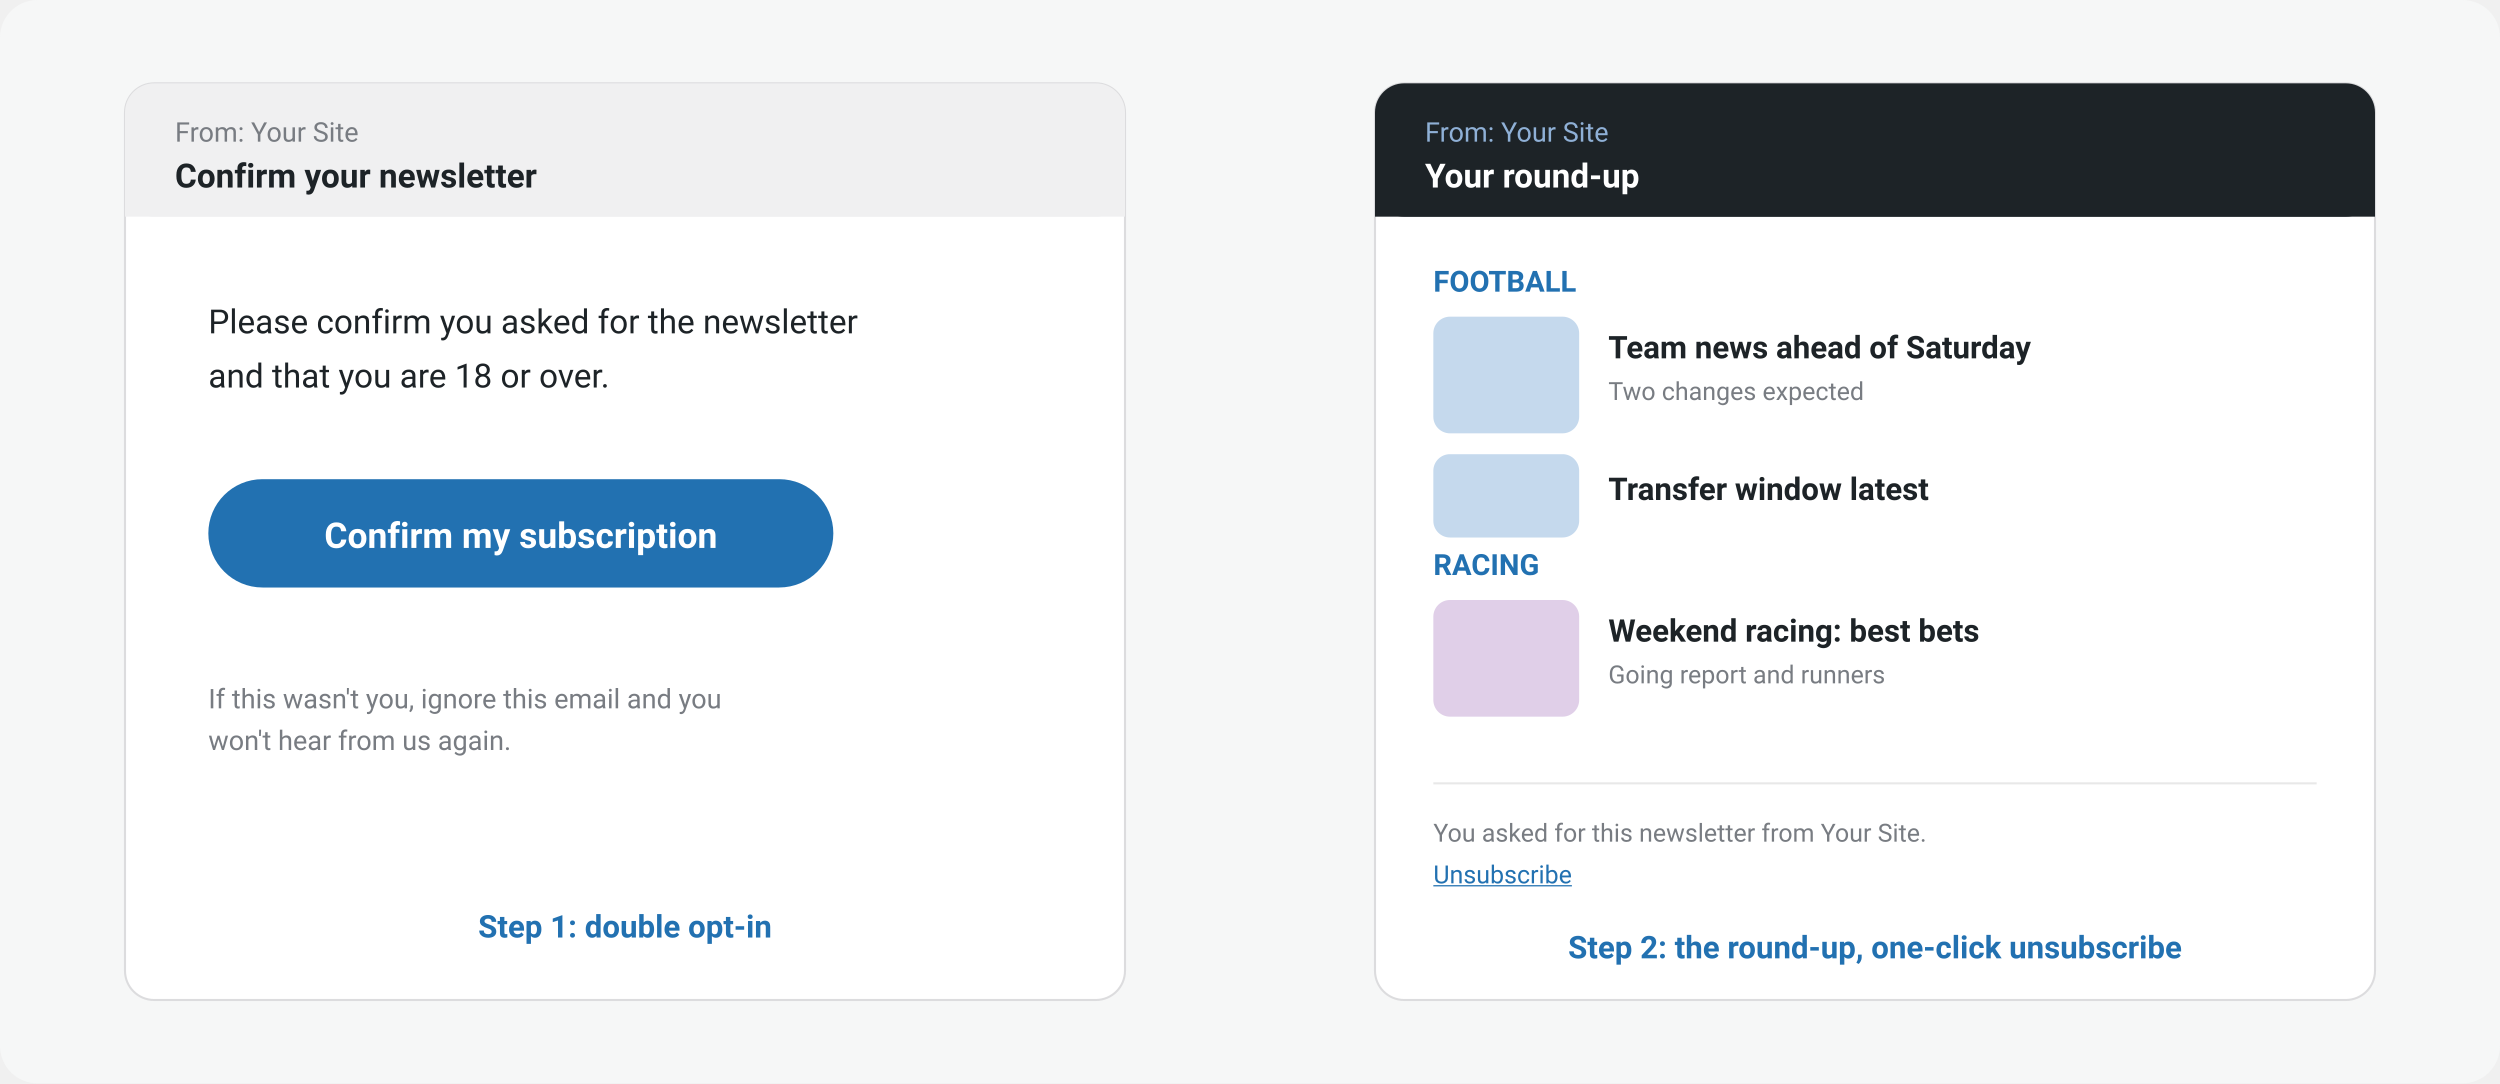
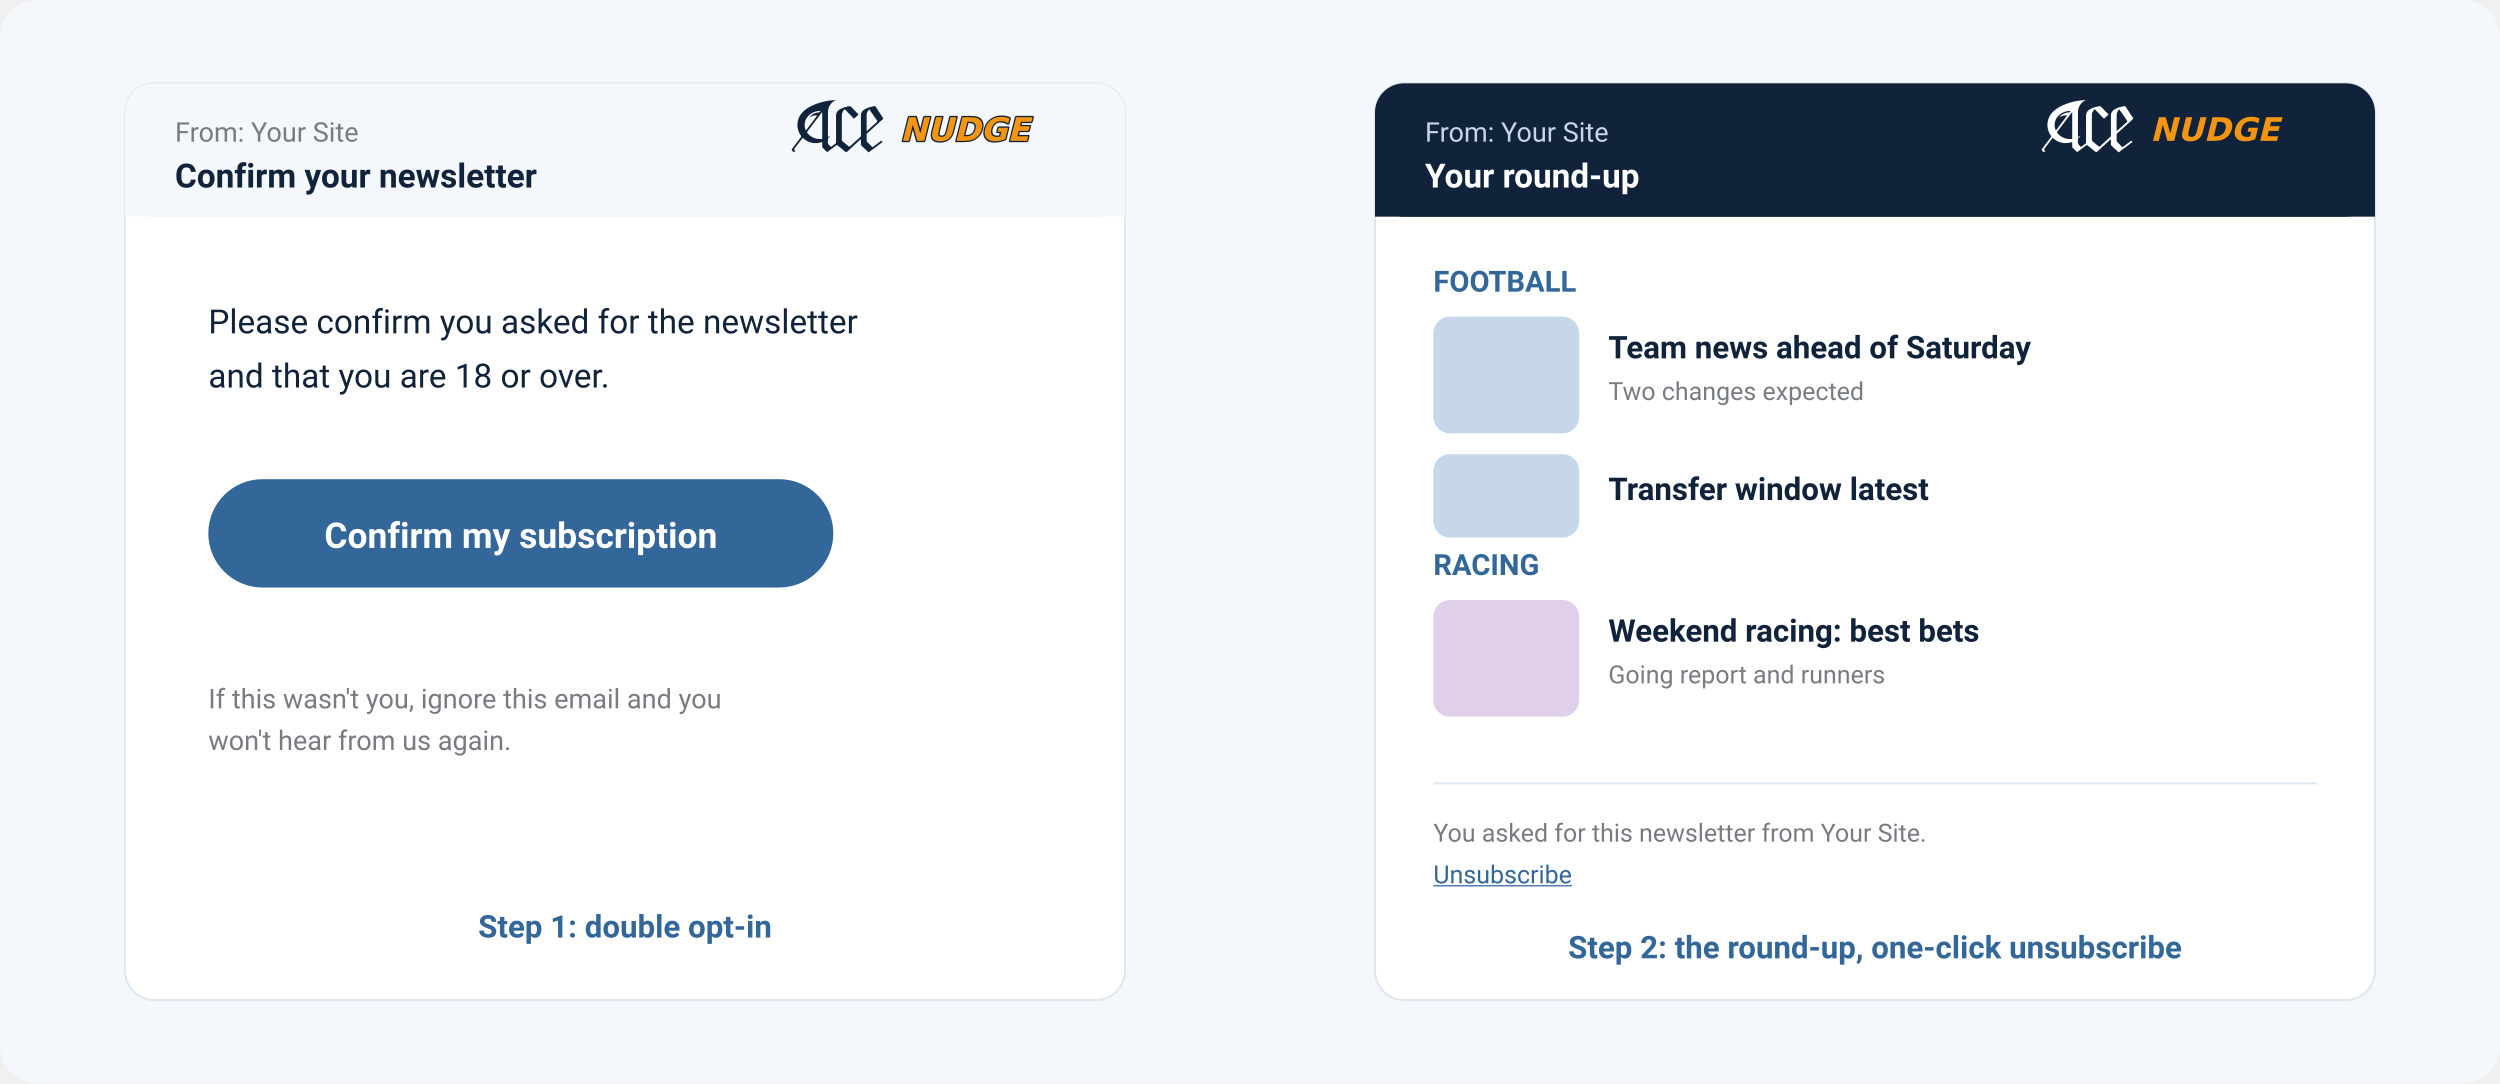
<svg xmlns="http://www.w3.org/2000/svg" viewBox="0 0 1200 520" role="img" aria-label="The double opt-in email and the daily round-up">
-   <rect width="1200" height="520" rx="18" fill="#f6f7f7" />
+   <rect width="1200" height="520" rx="18" fill="#f4f7fb" />
  <g font-family="system-ui,-apple-system,Segoe UI,Roboto,sans-serif">
    <g transform="translate(60,40)">
-       <rect width="480" height="440" rx="14" fill="#fff" stroke="#dcdcde" />
-       <rect width="480" height="64" rx="14" fill="#f0f0f1" />
-       <rect y="48" width="480" height="16" fill="#f0f0f1" />
+       <rect width="480" height="440" rx="14" fill="#fff" stroke="#dfe7f0" />
+       <rect width="480" height="64" rx="14" fill="#f4f7fb" />
+       <rect y="48" width="480" height="16" fill="#f4f7fb" />
+       <path transform="translate(320,8) scale(0.0819)" d="M83.686,178.363 C105.442,149.53 127.001,120.958 149.172,91.577 C131.939,87.269 118.424,93.462 104.365,101.9 C105.686,100.006 106.356,98.933 107.133,97.948 C120.192,81.436 137.754,74.03 158.304,72.853 C164.202,72.515 166.779,70.544 167.916,64.645 C144.761,62.427 107.329,74.788 87.722,105.552 C72.79,128.98 72.852,160.835 83.686,178.363 L83.686,178.363 Z M455.038,54.803 C445.767,63.9 439.584,73.784 439.413,85.948 C438.986,115.915 439.279,145.891 439.312,175.864 C439.315,177.559 439.599,179.256 439.837,181.9 C441.89,180.4 443.139,179.647 444.204,178.688 C462.748,161.964 481.224,145.158 499.856,128.529 C502.651,126.034 502.976,124.277 500.786,121.139 C488.406,103.398 476.245,85.503 463.995,67.669 C461.185,63.577 458.325,59.521 455.038,54.803 L455.038,54.803 Z M179.024,72.562 C178.543,72.42 178.064,72.278 177.583,72.135 C176.444,73.5 175.244,74.818 174.173,76.235 C161.317,93.235 148.482,110.252 135.641,127.261 C121.091,146.532 106.617,165.858 91.918,185.014 C89.43,188.259 89.174,190.692 92.004,193.603 C95.831,197.537 99.228,201.94 103.346,205.526 C123.002,222.638 146.126,229.781 171.983,228.82 C178.875,228.564 179.02,228.57 179.022,221.842 C179.028,173.697 179.024,125.551 179.024,77.407 L179.024,72.562 Z M526.102,237.76 C528.35,240.792 530.203,243.292 532.455,246.328 C505.277,266.587 478.363,286.649 451.029,307.025 C447.824,304.034 444.793,301.236 441.796,298.404 C431.015,288.217 420.318,277.94 409.418,267.884 C406.856,265.52 405.796,263.105 405.87,259.65 C406.065,250.189 405.937,240.722 405.937,229.89 C403.385,231.683 401.745,232.591 400.399,233.82 C375.3,256.748 350.163,279.636 325.245,302.759 C321.536,306.201 319.281,306.896 315.012,303.339 C299.913,290.756 284.3,278.79 269.092,266.334 C265.798,263.635 263.663,263.947 260.502,266.349 C244.458,278.548 228.251,290.538 212.096,302.591 C210.775,303.577 209.405,304.495 208.055,305.446 C198.804,296.606 189.609,287.969 180.657,279.09 C179.48,277.921 179.127,275.512 179.095,273.666 C178.94,264.883 179.025,256.093 179.025,246.282 C135.863,260.268 98.004,251.982 64.737,221.843 C63.423,223.323 62.26,224.467 61.286,225.756 C46.526,245.296 31.872,264.918 16.971,284.351 C14.316,287.814 13.764,290.512 16.651,293.946 C18.451,296.089 19.779,298.628 21.759,301.664 C17.387,302.692 13.454,303.618 9.515,304.537 C9.195,304.612 8.655,304.778 8.565,304.651 C5.683,300.659 2.546,296.8 0.19,292.512 C-0.47,291.312 0.715,288.499 1.831,287.007 C18.791,264.326 35.749,241.641 53.044,219.217 C56.474,214.771 56.577,212.04 53.157,207.356 C25.134,168.985 27.526,113.701 58.386,77.616 C77.582,55.17 102.129,40.348 128.857,28.889 C160.355,15.385 193.2,6.613 227.275,2.695 C237.995,1.462 248.766,0.676 259.635,-0 C249.691,4.578 240.643,10.301 233.28,18.418 C219.833,33.239 212.916,50.971 212.701,70.668 C212.19,117.328 212.529,163.997 212.561,210.663 C212.564,212.57 212.958,214.477 213.292,217.489 C218.423,214.202 222.7,211.464 226.975,208.725 C227.149,208.839 227.321,208.952 227.495,209.065 C223.996,213.037 220.756,217.283 216.919,220.896 C213.589,224.033 212.153,227.401 212.471,231.914 C212.763,236.059 213.159,240.356 212.421,244.388 C209.738,259.073 221.76,265.259 229.19,274.063 C229.649,274.607 232.06,274.208 233.026,273.508 C241.383,267.44 249.75,261.367 257.774,254.875 C259.303,253.637 259.957,250.55 259.962,248.313 C260.082,197.314 260.531,146.309 259.815,95.321 C259.541,75.719 267.889,62.687 284.173,53.528 C301.702,43.671 320.872,38.969 340.521,35.966 C342.452,35.671 345.277,36.699 346.67,38.115 C361.505,53.205 376.137,68.496 390.81,83.747 C391.13,84.081 391.265,84.593 391.709,85.453 C382.94,93.447 374.132,101.476 365.051,109.752 C352.962,97.235 341.168,85.036 329.39,72.821 C324.183,67.422 318.918,62.077 313.868,56.535 C311.502,53.938 309.752,53.872 307.455,56.562 C299.361,66.035 293.932,76.195 294.036,89.363 C294.411,137.192 294.233,185.026 294.096,232.858 C294.084,236.939 295.353,239.629 298.476,242.165 C310.245,251.723 321.911,261.416 333.418,271.285 C336.57,273.988 338.606,274.113 341.786,271.203 C361.83,252.872 382.029,234.71 402.284,216.613 C405.034,214.155 406.007,211.531 405.998,207.912 C405.897,168.913 406.212,129.911 405.788,90.917 C405.637,77.079 411.183,66.881 421.779,58.859 C436.185,47.954 453.009,42.807 470.283,38.823 C474.164,37.928 478.247,37.75 482.012,36.543 C487.582,34.758 490.658,36.526 493.76,41.443 C507.187,62.707 520.999,83.731 534.869,104.711 C537.162,108.178 536.99,109.985 533.77,112.87 C503.373,140.123 473.125,167.545 443.022,195.122 C441.002,196.972 439.553,200.448 439.459,203.224 C439.065,214.71 439.192,226.219 439.385,237.716 C439.421,239.857 440.027,242.545 441.401,244.019 C451.283,254.625 461.426,264.986 471.503,275.408 C471.954,275.873 472.565,276.181 473.536,276.872 C490.813,264.016 508.144,251.122 526.102,237.76 L526.102,237.76 Z" fill="#10233a" />
+       <g transform="translate(372,27.62056) skewX(-14)">
+         <path d="M1.432 -11.369H4.706L8.841 -3.572V-11.369H11.621V0.0H8.346L4.211 -7.798V0.0H1.432Z M14.484 -11.369H17.416V-4.554Q17.416 -3.145 17.877 -2.54Q18.337 -1.934 19.381 -1.934Q20.431 -1.934 20.892 -2.54Q21.353 -3.145 21.353 -4.554V-11.369H24.285V-4.554Q24.285 -2.14 23.074 -0.96Q21.863 0.221 19.381 0.221Q16.906 0.221 15.695 -0.96Q14.484 -2.14 14.484 -4.554Z M30.08 -9.153V-2.216H31.131Q32.928 -2.216 33.876 -3.107Q34.824 -3.998 34.824 -5.696Q34.824 -7.387 33.88 -8.27Q32.936 -9.153 31.131 -9.153ZM27.148 -11.369H30.24Q32.829 -11.369 34.097 -11Q35.365 -10.631 36.271 -9.747Q37.071 -8.978 37.459 -7.973Q37.847 -6.968 37.847 -5.696Q37.847 -4.409 37.459 -3.4Q37.071 -2.391 36.271 -1.622Q35.357 -0.739 34.078 -0.369Q32.798 0.0 30.24 0.0H27.148Z M50.313 -0.845Q49.217 -0.312 48.036 -0.046Q46.856 0.221 45.6 0.221Q42.759 0.221 41.099 -1.367Q39.439 -2.955 39.439 -5.673Q39.439 -8.422 41.129 -9.999Q42.82 -11.575 45.759 -11.575Q46.894 -11.575 47.934 -11.362Q48.973 -11.149 49.894 -10.73V-8.377Q48.943 -8.917 48.002 -9.184Q47.062 -9.45 46.117 -9.45Q44.366 -9.45 43.418 -8.472Q42.47 -7.493 42.47 -5.673Q42.47 -3.868 43.384 -2.886Q44.297 -1.904 45.98 -1.904Q46.437 -1.904 46.829 -1.961Q47.222 -2.018 47.534 -2.14V-4.348H45.744V-6.313H50.313Z M52.895 -11.369H60.807V-9.153H55.827V-7.036H60.51V-4.82H55.827V-2.216H60.975V0.0H52.895Z" fill="#f39510" stroke="#10233a" stroke-width="1.258" stroke-linejoin="round" paint-order="stroke" />
+       </g>
      <text x="24" y="28" font-size="13" fill="#787c82">From: Your Site</text>
-       <text x="24" y="50" font-size="16" font-weight="700" fill="#1d2327">Confirm your newsletter</text>
-       <text x="40" y="120" font-size="16" fill="#1d2327">Please confirm you asked for the newsletter</text>
-       <text x="40" y="146" font-size="16" fill="#1d2327">and that you are 18 or over.</text>
-       <rect x="40" y="190" width="300" height="52" rx="26" fill="#2271b1" />
+       <text x="24" y="50" font-size="16" font-weight="700" fill="#10233a">Confirm your newsletter</text>
+       <text x="40" y="120" font-size="16" fill="#10233a">Please confirm you asked for the newsletter</text>
+       <text x="40" y="146" font-size="16" fill="#10233a">and that you are 18 or over.</text>
+       <rect x="40" y="190" width="300" height="52" rx="26" fill="#336699" />
      <text x="190" y="223" font-size="17" fill="#fff" text-anchor="middle" font-weight="700">Confirm my subscription</text>
      <text x="40" y="300" font-size="13" fill="#787c82">If this wasn't you, ignore this email and you</text>
      <text x="40" y="320" font-size="13" fill="#787c82">won't hear from us again.</text>
-       <text x="240" y="410" font-size="15" fill="#2271b1" text-anchor="middle" font-weight="700">Step 1: double opt-in</text>
+       <text x="240" y="410" font-size="15" fill="#336699" text-anchor="middle" font-weight="700">Step 1: double opt-in</text>
    </g>
    <g transform="translate(660,40)">
-       <rect width="480" height="440" rx="14" fill="#fff" stroke="#dcdcde" />
-       <rect width="480" height="64" rx="14" fill="#1d2327" />
-       <rect y="48" width="480" height="16" fill="#1d2327" />
-       <text x="24" y="28" font-size="13" fill="#8fb0d6">From: Your Site</text>
+       <rect width="480" height="440" rx="14" fill="#fff" stroke="#dfe7f0" />
+       <rect width="480" height="64" rx="14" fill="#10233a" />
+       <rect y="48" width="480" height="16" fill="#10233a" />
+       <path transform="translate(320,8) scale(0.0819)" d="M83.686,178.363 C105.442,149.53 127.001,120.958 149.172,91.577 C131.939,87.269 118.424,93.462 104.365,101.9 C105.686,100.006 106.356,98.933 107.133,97.948 C120.192,81.436 137.754,74.03 158.304,72.853 C164.202,72.515 166.779,70.544 167.916,64.645 C144.761,62.427 107.329,74.788 87.722,105.552 C72.79,128.98 72.852,160.835 83.686,178.363 L83.686,178.363 Z M455.038,54.803 C445.767,63.9 439.584,73.784 439.413,85.948 C438.986,115.915 439.279,145.891 439.312,175.864 C439.315,177.559 439.599,179.256 439.837,181.9 C441.89,180.4 443.139,179.647 444.204,178.688 C462.748,161.964 481.224,145.158 499.856,128.529 C502.651,126.034 502.976,124.277 500.786,121.139 C488.406,103.398 476.245,85.503 463.995,67.669 C461.185,63.577 458.325,59.521 455.038,54.803 L455.038,54.803 Z M179.024,72.562 C178.543,72.42 178.064,72.278 177.583,72.135 C176.444,73.5 175.244,74.818 174.173,76.235 C161.317,93.235 148.482,110.252 135.641,127.261 C121.091,146.532 106.617,165.858 91.918,185.014 C89.43,188.259 89.174,190.692 92.004,193.603 C95.831,197.537 99.228,201.94 103.346,205.526 C123.002,222.638 146.126,229.781 171.983,228.82 C178.875,228.564 179.02,228.57 179.022,221.842 C179.028,173.697 179.024,125.551 179.024,77.407 L179.024,72.562 Z M526.102,237.76 C528.35,240.792 530.203,243.292 532.455,246.328 C505.277,266.587 478.363,286.649 451.029,307.025 C447.824,304.034 444.793,301.236 441.796,298.404 C431.015,288.217 420.318,277.94 409.418,267.884 C406.856,265.52 405.796,263.105 405.87,259.65 C406.065,250.189 405.937,240.722 405.937,229.89 C403.385,231.683 401.745,232.591 400.399,233.82 C375.3,256.748 350.163,279.636 325.245,302.759 C321.536,306.201 319.281,306.896 315.012,303.339 C299.913,290.756 284.3,278.79 269.092,266.334 C265.798,263.635 263.663,263.947 260.502,266.349 C244.458,278.548 228.251,290.538 212.096,302.591 C210.775,303.577 209.405,304.495 208.055,305.446 C198.804,296.606 189.609,287.969 180.657,279.09 C179.48,277.921 179.127,275.512 179.095,273.666 C178.94,264.883 179.025,256.093 179.025,246.282 C135.863,260.268 98.004,251.982 64.737,221.843 C63.423,223.323 62.26,224.467 61.286,225.756 C46.526,245.296 31.872,264.918 16.971,284.351 C14.316,287.814 13.764,290.512 16.651,293.946 C18.451,296.089 19.779,298.628 21.759,301.664 C17.387,302.692 13.454,303.618 9.515,304.537 C9.195,304.612 8.655,304.778 8.565,304.651 C5.683,300.659 2.546,296.8 0.19,292.512 C-0.47,291.312 0.715,288.499 1.831,287.007 C18.791,264.326 35.749,241.641 53.044,219.217 C56.474,214.771 56.577,212.04 53.157,207.356 C25.134,168.985 27.526,113.701 58.386,77.616 C77.582,55.17 102.129,40.348 128.857,28.889 C160.355,15.385 193.2,6.613 227.275,2.695 C237.995,1.462 248.766,0.676 259.635,-0 C249.691,4.578 240.643,10.301 233.28,18.418 C219.833,33.239 212.916,50.971 212.701,70.668 C212.19,117.328 212.529,163.997 212.561,210.663 C212.564,212.57 212.958,214.477 213.292,217.489 C218.423,214.202 222.7,211.464 226.975,208.725 C227.149,208.839 227.321,208.952 227.495,209.065 C223.996,213.037 220.756,217.283 216.919,220.896 C213.589,224.033 212.153,227.401 212.471,231.914 C212.763,236.059 213.159,240.356 212.421,244.388 C209.738,259.073 221.76,265.259 229.19,274.063 C229.649,274.607 232.06,274.208 233.026,273.508 C241.383,267.44 249.75,261.367 257.774,254.875 C259.303,253.637 259.957,250.55 259.962,248.313 C260.082,197.314 260.531,146.309 259.815,95.321 C259.541,75.719 267.889,62.687 284.173,53.528 C301.702,43.671 320.872,38.969 340.521,35.966 C342.452,35.671 345.277,36.699 346.67,38.115 C361.505,53.205 376.137,68.496 390.81,83.747 C391.13,84.081 391.265,84.593 391.709,85.453 C382.94,93.447 374.132,101.476 365.051,109.752 C352.962,97.235 341.168,85.036 329.39,72.821 C324.183,67.422 318.918,62.077 313.868,56.535 C311.502,53.938 309.752,53.872 307.455,56.562 C299.361,66.035 293.932,76.195 294.036,89.363 C294.411,137.192 294.233,185.026 294.096,232.858 C294.084,236.939 295.353,239.629 298.476,242.165 C310.245,251.723 321.911,261.416 333.418,271.285 C336.57,273.988 338.606,274.113 341.786,271.203 C361.83,252.872 382.029,234.71 402.284,216.613 C405.034,214.155 406.007,211.531 405.998,207.912 C405.897,168.913 406.212,129.911 405.788,90.917 C405.637,77.079 411.183,66.881 421.779,58.859 C436.185,47.954 453.009,42.807 470.283,38.823 C474.164,37.928 478.247,37.75 482.012,36.543 C487.582,34.758 490.658,36.526 493.76,41.443 C507.187,62.707 520.999,83.731 534.869,104.711 C537.162,108.178 536.99,109.985 533.77,112.87 C503.373,140.123 473.125,167.545 443.022,195.122 C441.002,196.972 439.553,200.448 439.459,203.224 C439.065,214.71 439.192,226.219 439.385,237.716 C439.421,239.857 440.027,242.545 441.401,244.019 C451.283,254.625 461.426,264.986 471.503,275.408 C471.954,275.873 472.565,276.181 473.536,276.872 C490.813,264.016 508.144,251.122 526.102,237.76 L526.102,237.76 Z" fill="#fff" />
+       <g transform="translate(372,27.62056) skewX(-14)">
+         <path d="M1.432 -11.369H4.706L8.841 -3.572V-11.369H11.621V0.0H8.346L4.211 -7.798V0.0H1.432Z M14.484 -11.369H17.416V-4.554Q17.416 -3.145 17.877 -2.54Q18.337 -1.934 19.381 -1.934Q20.431 -1.934 20.892 -2.54Q21.353 -3.145 21.353 -4.554V-11.369H24.285V-4.554Q24.285 -2.14 23.074 -0.96Q21.863 0.221 19.381 0.221Q16.906 0.221 15.695 -0.96Q14.484 -2.14 14.484 -4.554Z M30.08 -9.153V-2.216H31.131Q32.928 -2.216 33.876 -3.107Q34.824 -3.998 34.824 -5.696Q34.824 -7.387 33.88 -8.27Q32.936 -9.153 31.131 -9.153ZM27.148 -11.369H30.24Q32.829 -11.369 34.097 -11Q35.365 -10.631 36.271 -9.747Q37.071 -8.978 37.459 -7.973Q37.847 -6.968 37.847 -5.696Q37.847 -4.409 37.459 -3.4Q37.071 -2.391 36.271 -1.622Q35.357 -0.739 34.078 -0.369Q32.798 0.0 30.24 0.0H27.148Z M50.313 -0.845Q49.217 -0.312 48.036 -0.046Q46.856 0.221 45.6 0.221Q42.759 0.221 41.099 -1.367Q39.439 -2.955 39.439 -5.673Q39.439 -8.422 41.129 -9.999Q42.82 -11.575 45.759 -11.575Q46.894 -11.575 47.934 -11.362Q48.973 -11.149 49.894 -10.73V-8.377Q48.943 -8.917 48.002 -9.184Q47.062 -9.45 46.117 -9.45Q44.366 -9.45 43.418 -8.472Q42.47 -7.493 42.47 -5.673Q42.47 -3.868 43.384 -2.886Q44.297 -1.904 45.98 -1.904Q46.437 -1.904 46.829 -1.961Q47.222 -2.018 47.534 -2.14V-4.348H45.744V-6.313H50.313Z M52.895 -11.369H60.807V-9.153H55.827V-7.036H60.51V-4.82H55.827V-2.216H60.975V0.0H52.895Z" fill="#f39510" />
+       </g>
+       <text x="24" y="28" font-size="13" fill="#c5d7e8">From: Your Site</text>
      <text x="24" y="50" font-size="16" font-weight="700" fill="#fff">Your round-up</text>
-       <g font-size="14" font-weight="700" fill="#2271b1">
+       <g font-size="14" font-weight="700" fill="#336699">
        <text x="28" y="100">FOOTBALL</text>
        <text x="28" y="236">RACING</text>
      </g>
      <g>
-         <rect x="28" y="112" width="70" height="56" rx="8" fill="#c5d9ed" />
-         <text x="112" y="132" font-size="15" font-weight="700" fill="#1d2327">Team news ahead of Saturday</text>
+         <rect x="28" y="112" width="70" height="56" rx="8" fill="#c5d7e8" />
+         <text x="112" y="132" font-size="15" font-weight="700" fill="#10233a">Team news ahead of Saturday</text>
        <text x="112" y="152" font-size="12" fill="#787c82">Two changes expected</text>
-         <rect x="28" y="178" width="70" height="40" rx="8" fill="#c5d9ed" />
-         <text x="112" y="200" font-size="15" font-weight="700" fill="#1d2327">Transfer window latest</text>
+         <rect x="28" y="178" width="70" height="40" rx="8" fill="#c5d7e8" />
+         <text x="112" y="200" font-size="15" font-weight="700" fill="#10233a">Transfer window latest</text>
        <rect x="28" y="248" width="70" height="56" rx="8" fill="#e0cfe8" />
-         <text x="112" y="268" font-size="15" font-weight="700" fill="#1d2327">Weekend racing: best bets</text>
+         <text x="112" y="268" font-size="15" font-weight="700" fill="#10233a">Weekend racing: best bets</text>
        <text x="112" y="288" font-size="12" fill="#787c82">Going report and runners</text>
      </g>
-       <line x1="28" y1="336" x2="452" y2="336" stroke="#e8e8e8" />
+       <line x1="28" y1="336" x2="452" y2="336" stroke="#dfe7f0" />
      <text x="28" y="364" font-size="12" fill="#787c82">You asked for this newsletter from Your Site.</text>
-       <text x="28" y="384" font-size="12" fill="#2271b1" text-decoration="underline">Unsubscribe</text>
-       <text x="240" y="420" font-size="15" fill="#2271b1" text-anchor="middle" font-weight="700">Step 2: the round-up, one-click unsubscribe</text>
+       <text x="28" y="384" font-size="12" fill="#336699" text-decoration="underline">Unsubscribe</text>
+       <text x="240" y="420" font-size="15" fill="#336699" text-anchor="middle" font-weight="700">Step 2: the round-up, one-click unsubscribe</text>
    </g>
  </g>
</svg>
